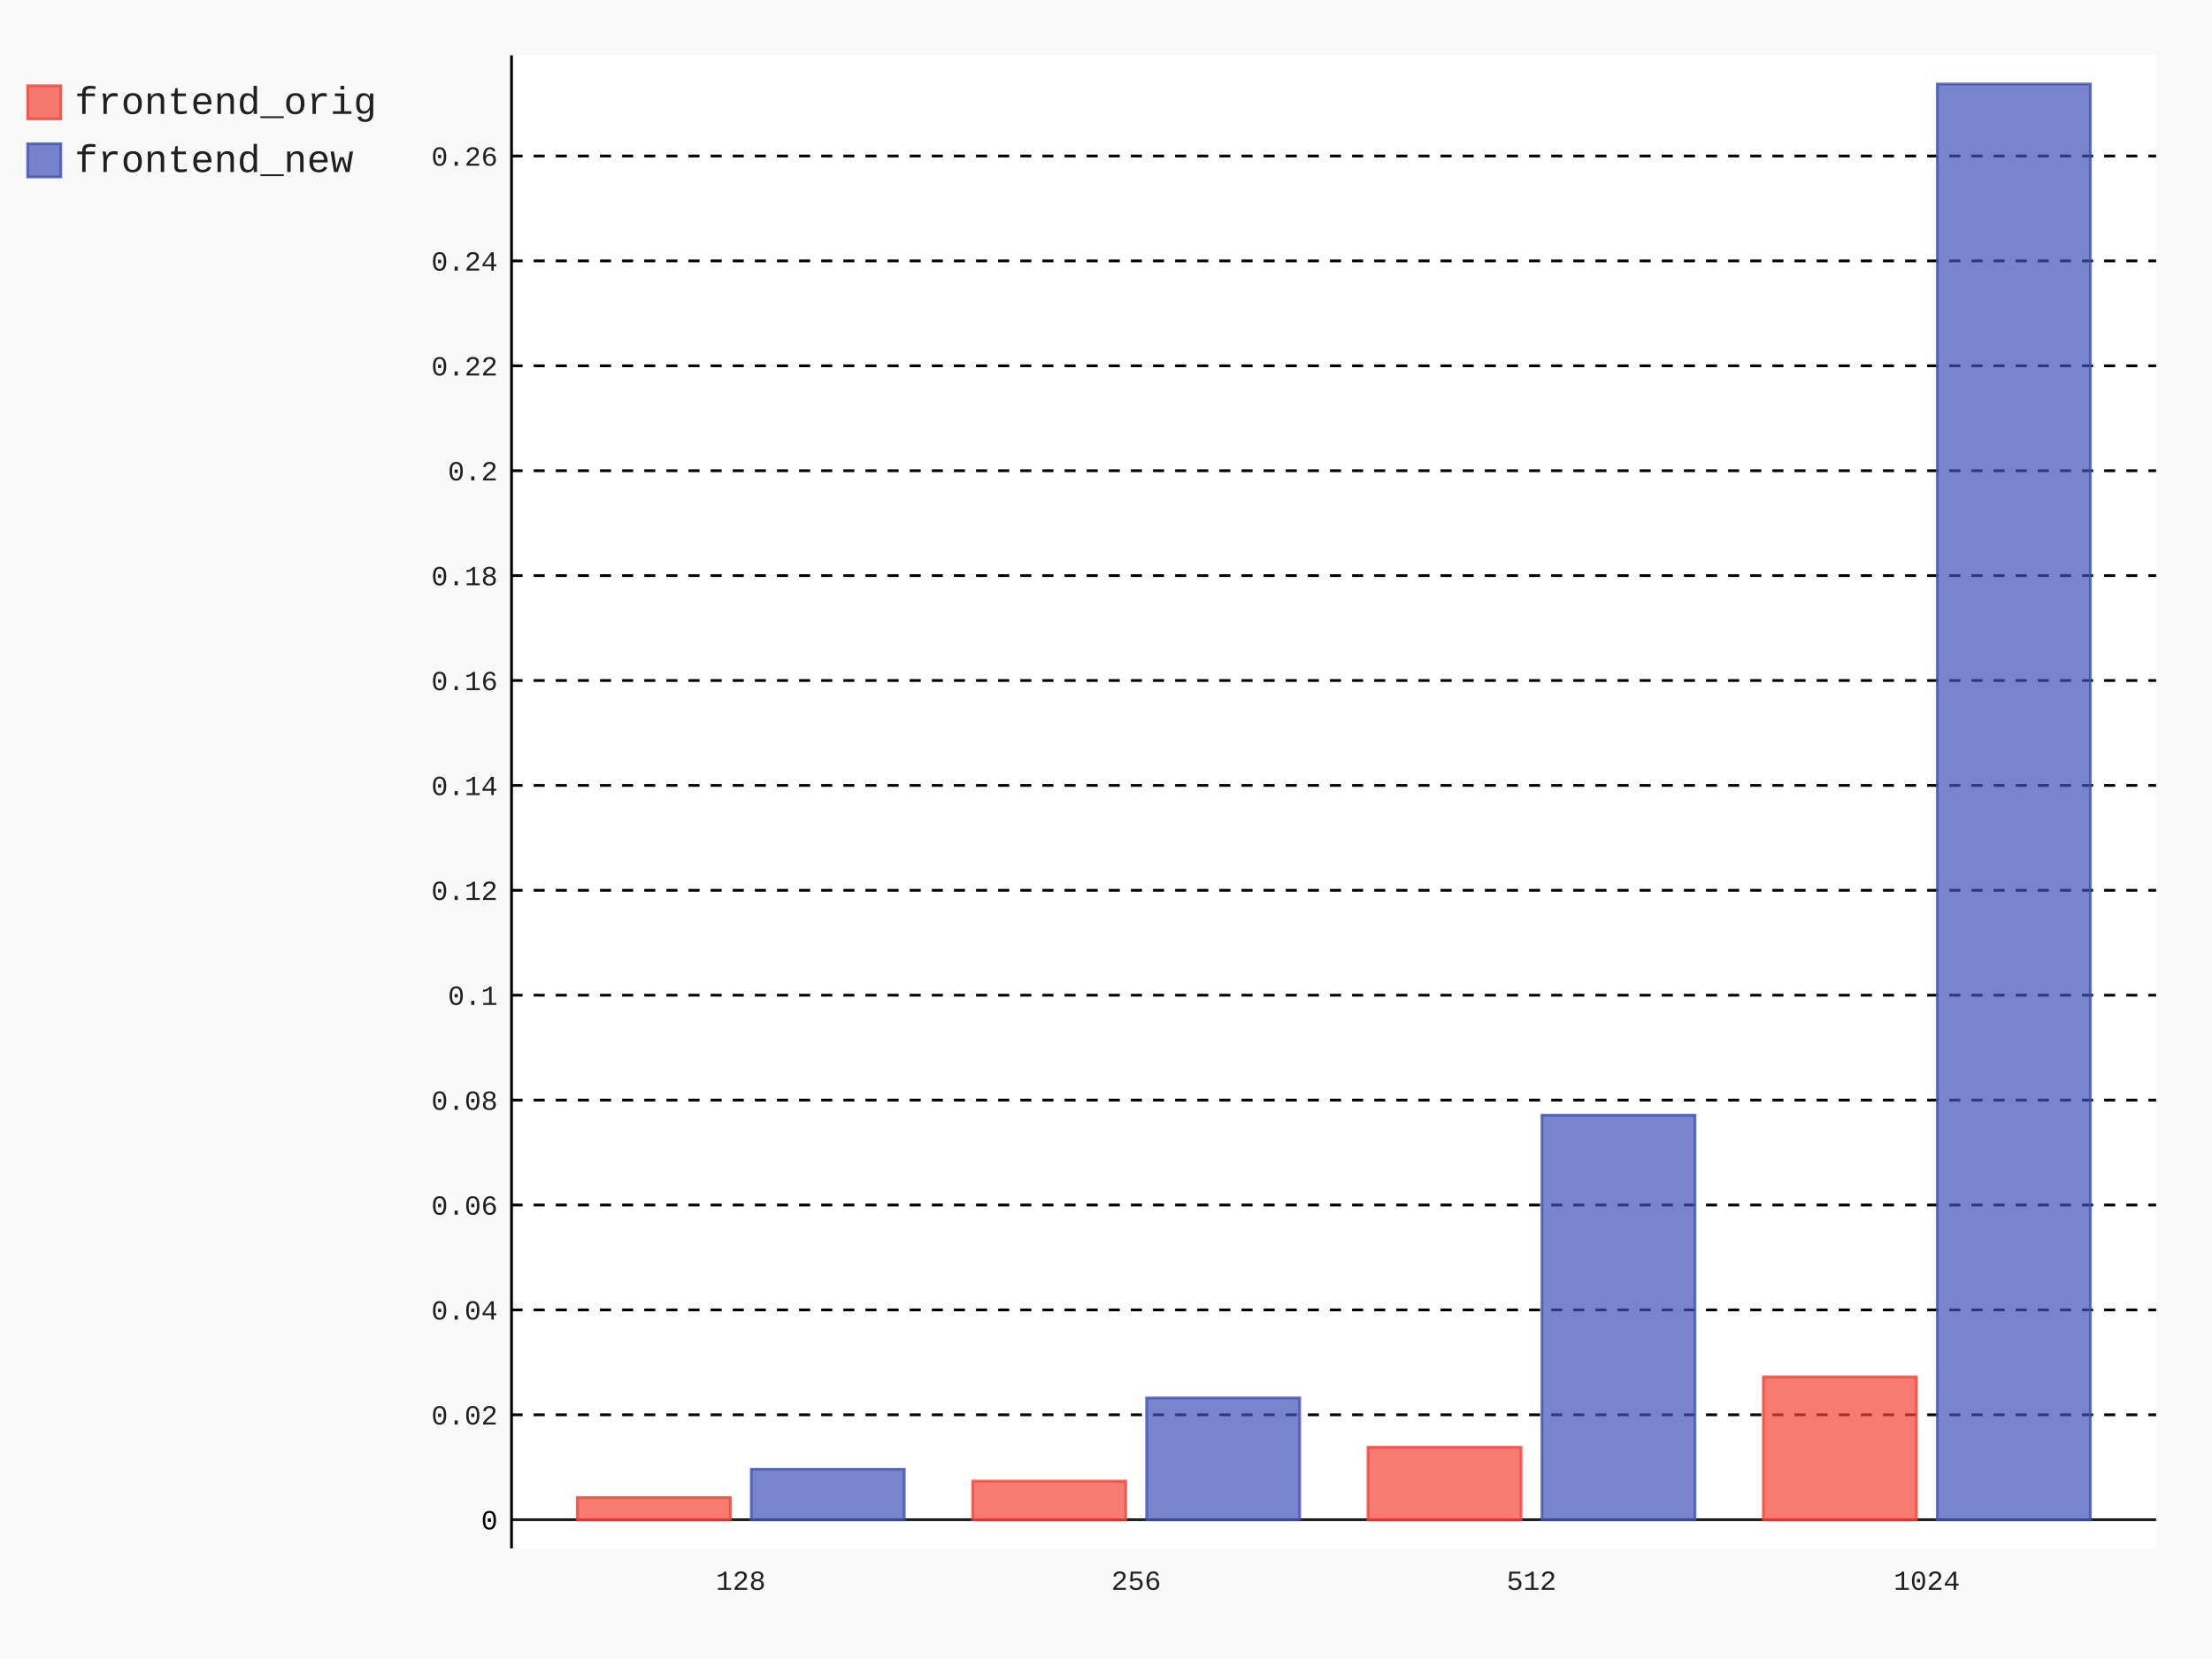
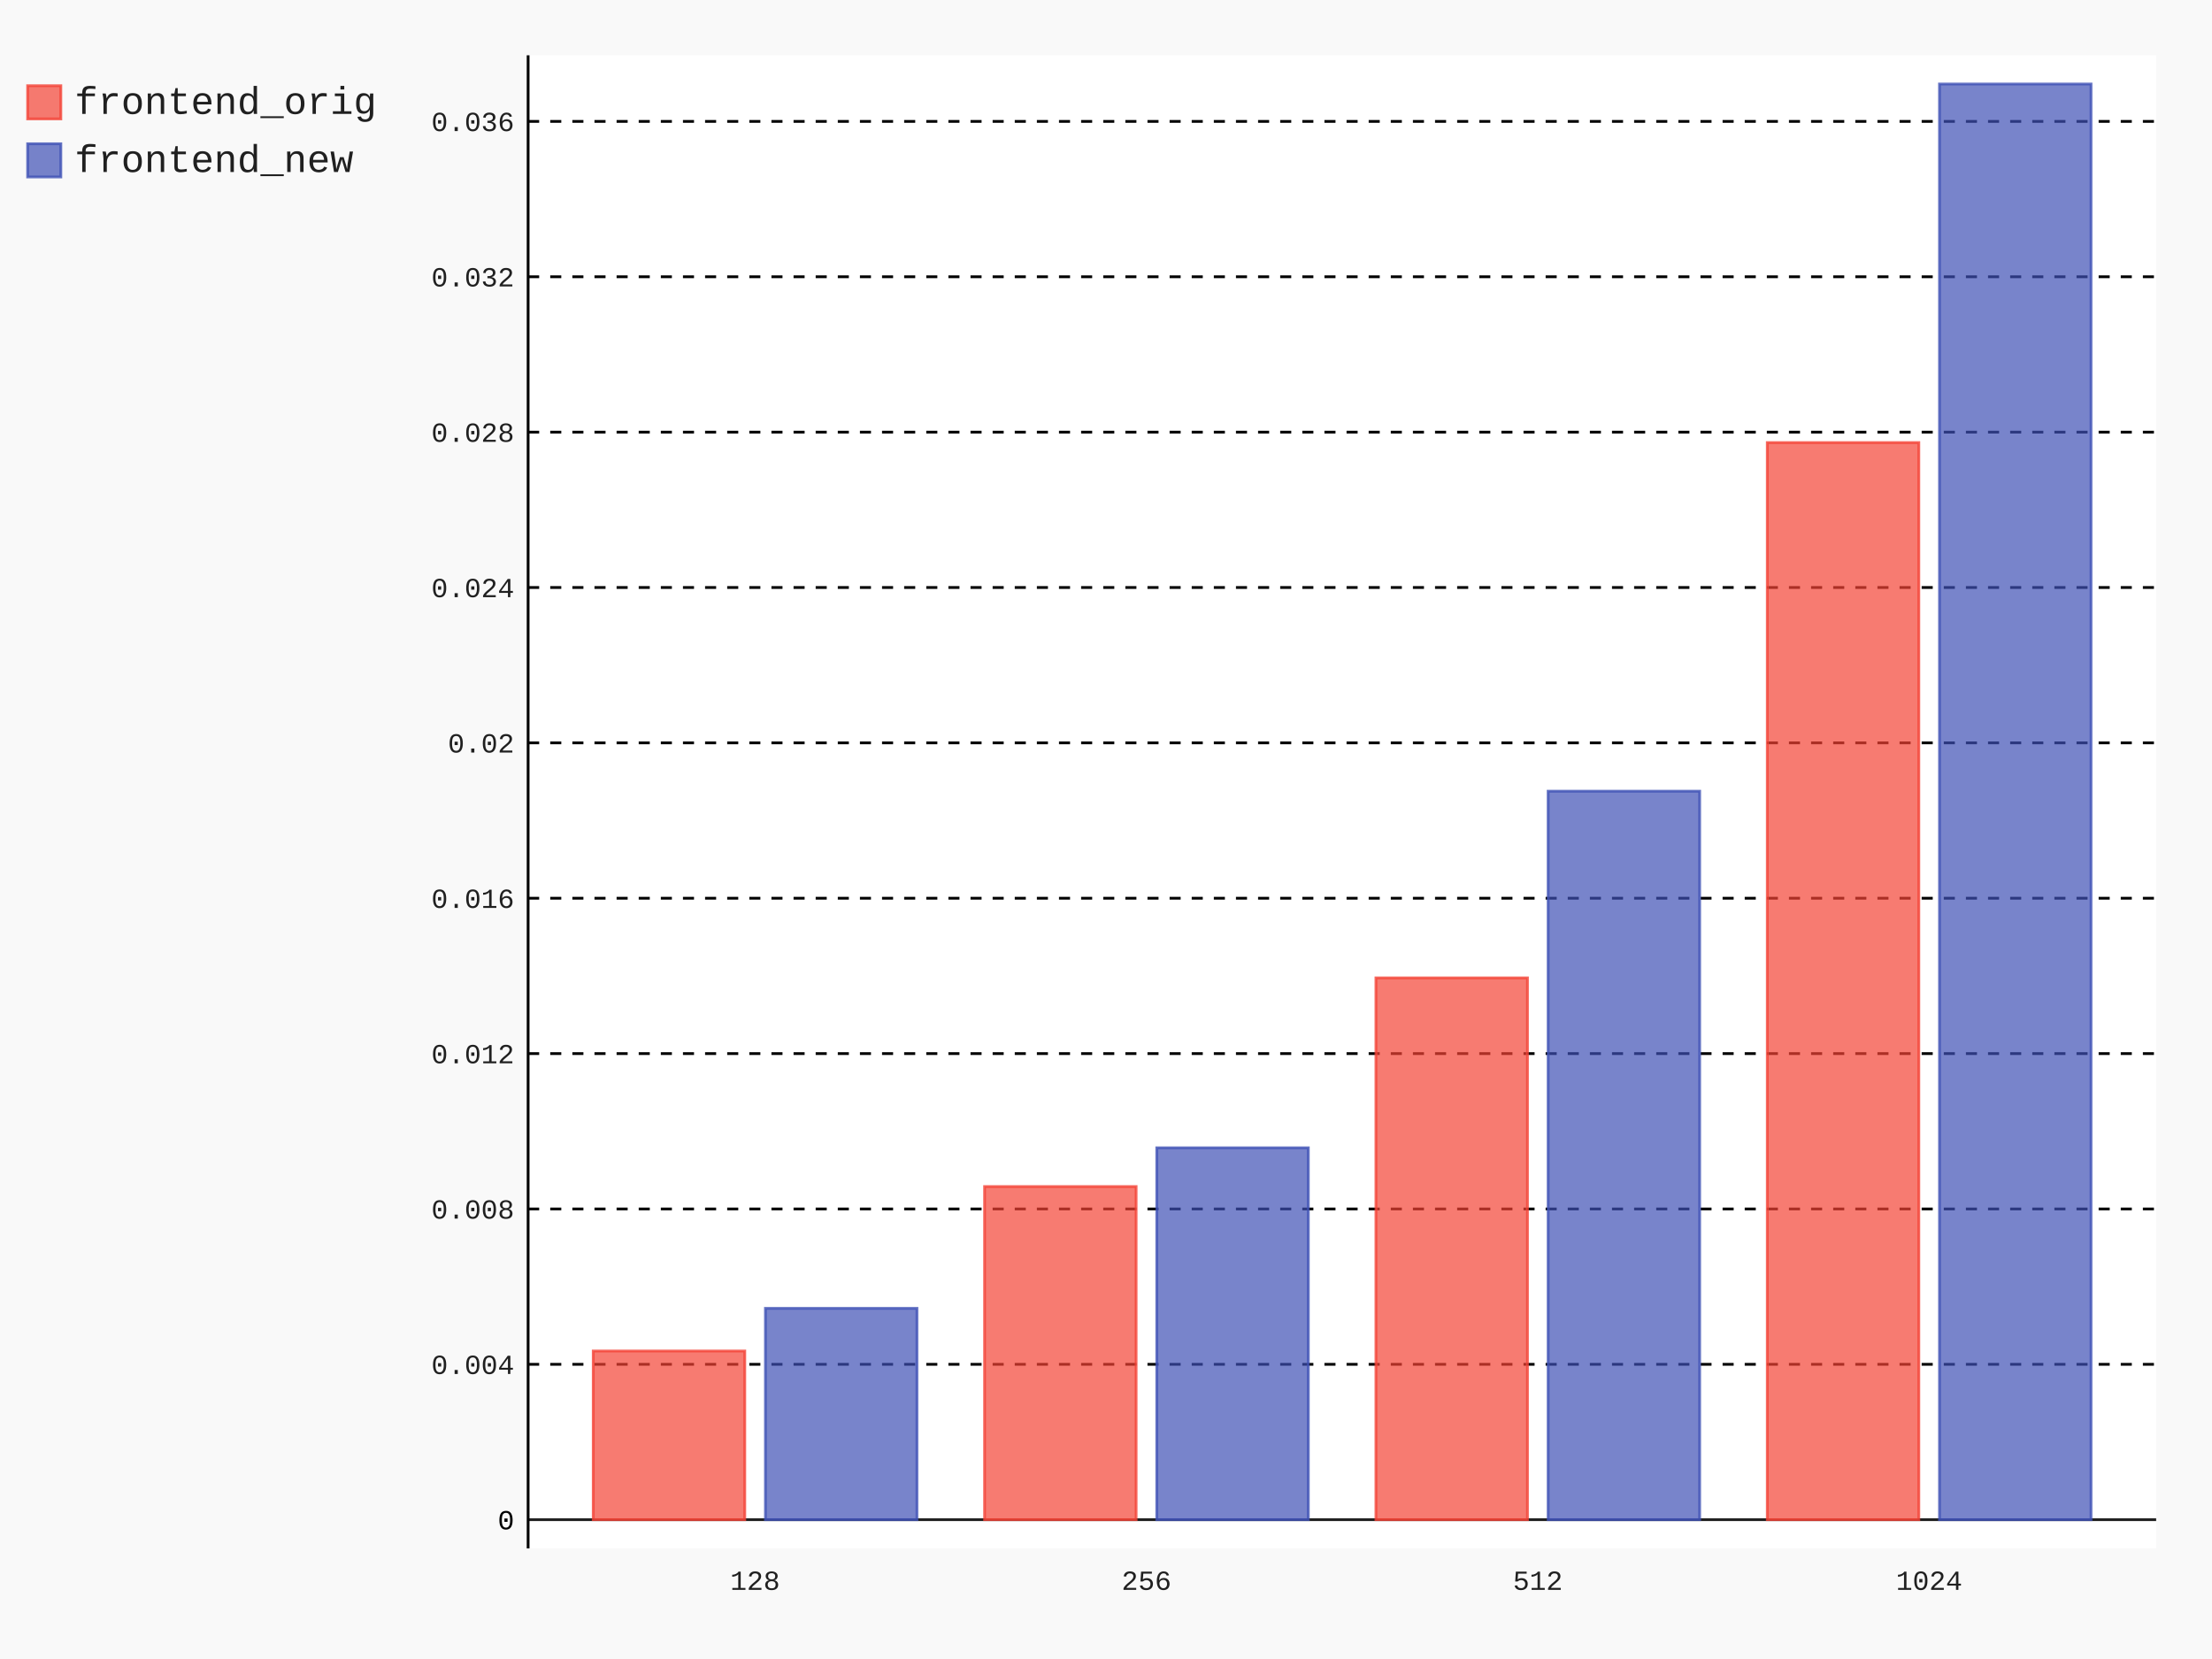
- <svg xmlns="http://www.w3.org/2000/svg" id="chart-7c69cd10-ea0c-4394-bb54-5412ad9b7059" class="pygal-chart" viewBox="0 0 800 600">
+ <svg xmlns="http://www.w3.org/2000/svg" id="chart-33162424-446b-4c44-8766-58649bce1c59" class="pygal-chart" viewBox="0 0 800 600">
  <defs>
-     <style type="text/css">#chart-7c69cd10-ea0c-4394-bb54-5412ad9b7059{-webkit-user-select:none;-webkit-font-smoothing:antialiased;font-family:Consolas,"Liberation Mono",Menlo,Courier,monospace}#chart-7c69cd10-ea0c-4394-bb54-5412ad9b7059 .title{font-family:Consolas,"Liberation Mono",Menlo,Courier,monospace;font-size:16px}#chart-7c69cd10-ea0c-4394-bb54-5412ad9b7059 .legends .legend text{font-family:Consolas,"Liberation Mono",Menlo,Courier,monospace;font-size:14px}#chart-7c69cd10-ea0c-4394-bb54-5412ad9b7059 .axis text{font-family:Consolas,"Liberation Mono",Menlo,Courier,monospace;font-size:10px}#chart-7c69cd10-ea0c-4394-bb54-5412ad9b7059 .axis text.major{font-family:Consolas,"Liberation Mono",Menlo,Courier,monospace;font-size:10px}#chart-7c69cd10-ea0c-4394-bb54-5412ad9b7059 .text-overlay text.value{font-family:Consolas,"Liberation Mono",Menlo,Courier,monospace;font-size:16px}#chart-7c69cd10-ea0c-4394-bb54-5412ad9b7059 .text-overlay text.label{font-family:Consolas,"Liberation Mono",Menlo,Courier,monospace;font-size:10px}#chart-7c69cd10-ea0c-4394-bb54-5412ad9b7059 .tooltip{font-family:Consolas,"Liberation Mono",Menlo,Courier,monospace;font-size:14px}#chart-7c69cd10-ea0c-4394-bb54-5412ad9b7059 text.no_data{font-family:Consolas,"Liberation Mono",Menlo,Courier,monospace;font-size:64px}
- #chart-7c69cd10-ea0c-4394-bb54-5412ad9b7059{background-color:rgba(249,249,249,1)}#chart-7c69cd10-ea0c-4394-bb54-5412ad9b7059 path,#chart-7c69cd10-ea0c-4394-bb54-5412ad9b7059 line,#chart-7c69cd10-ea0c-4394-bb54-5412ad9b7059 rect,#chart-7c69cd10-ea0c-4394-bb54-5412ad9b7059 circle{-webkit-transition:150ms;-moz-transition:150ms;transition:150ms}#chart-7c69cd10-ea0c-4394-bb54-5412ad9b7059 .graph &gt; .background{fill:rgba(249,249,249,1)}#chart-7c69cd10-ea0c-4394-bb54-5412ad9b7059 .plot &gt; .background{fill:rgba(255,255,255,1)}#chart-7c69cd10-ea0c-4394-bb54-5412ad9b7059 .graph{fill:rgba(0,0,0,.87)}#chart-7c69cd10-ea0c-4394-bb54-5412ad9b7059 text.no_data{fill:rgba(0,0,0,1)}#chart-7c69cd10-ea0c-4394-bb54-5412ad9b7059 .title{fill:rgba(0,0,0,1)}#chart-7c69cd10-ea0c-4394-bb54-5412ad9b7059 .legends .legend text{fill:rgba(0,0,0,.87)}#chart-7c69cd10-ea0c-4394-bb54-5412ad9b7059 .legends .legend:hover text{fill:rgba(0,0,0,1)}#chart-7c69cd10-ea0c-4394-bb54-5412ad9b7059 .axis .line{stroke:rgba(0,0,0,1)}#chart-7c69cd10-ea0c-4394-bb54-5412ad9b7059 .axis .guide.line{stroke:rgba(0,0,0,.54)}#chart-7c69cd10-ea0c-4394-bb54-5412ad9b7059 .axis .major.line{stroke:rgba(0,0,0,.87)}#chart-7c69cd10-ea0c-4394-bb54-5412ad9b7059 .axis text.major{fill:rgba(0,0,0,1)}#chart-7c69cd10-ea0c-4394-bb54-5412ad9b7059 .axis.y .guides:hover .guide.line,#chart-7c69cd10-ea0c-4394-bb54-5412ad9b7059 .line-graph .axis.x .guides:hover .guide.line,#chart-7c69cd10-ea0c-4394-bb54-5412ad9b7059 .stackedline-graph .axis.x .guides:hover .guide.line,#chart-7c69cd10-ea0c-4394-bb54-5412ad9b7059 .xy-graph .axis.x .guides:hover .guide.line{stroke:rgba(0,0,0,1)}#chart-7c69cd10-ea0c-4394-bb54-5412ad9b7059 .axis .guides:hover text{fill:rgba(0,0,0,1)}#chart-7c69cd10-ea0c-4394-bb54-5412ad9b7059 .reactive{fill-opacity:.7;stroke-opacity:.8;stroke-width:1}#chart-7c69cd10-ea0c-4394-bb54-5412ad9b7059 .ci{stroke:rgba(0,0,0,.87)}#chart-7c69cd10-ea0c-4394-bb54-5412ad9b7059 .reactive.active,#chart-7c69cd10-ea0c-4394-bb54-5412ad9b7059 .active .reactive{fill-opacity:.8;stroke-opacity:.9;stroke-width:4}#chart-7c69cd10-ea0c-4394-bb54-5412ad9b7059 .ci .reactive.active{stroke-width:1.5}#chart-7c69cd10-ea0c-4394-bb54-5412ad9b7059 .series text{fill:rgba(0,0,0,1)}#chart-7c69cd10-ea0c-4394-bb54-5412ad9b7059 .tooltip rect{fill:rgba(255,255,255,1);stroke:rgba(0,0,0,1);-webkit-transition:opacity 150ms;-moz-transition:opacity 150ms;transition:opacity 150ms}#chart-7c69cd10-ea0c-4394-bb54-5412ad9b7059 .tooltip .label{fill:rgba(0,0,0,.87)}#chart-7c69cd10-ea0c-4394-bb54-5412ad9b7059 .tooltip .label{fill:rgba(0,0,0,.87)}#chart-7c69cd10-ea0c-4394-bb54-5412ad9b7059 .tooltip .legend{font-size:.8em;fill:rgba(0,0,0,.54)}#chart-7c69cd10-ea0c-4394-bb54-5412ad9b7059 .tooltip .x_label{font-size:.6em;fill:rgba(0,0,0,1)}#chart-7c69cd10-ea0c-4394-bb54-5412ad9b7059 .tooltip .xlink{font-size:.5em;text-decoration:underline}#chart-7c69cd10-ea0c-4394-bb54-5412ad9b7059 .tooltip .value{font-size:1.5em}#chart-7c69cd10-ea0c-4394-bb54-5412ad9b7059 .bound{font-size:.5em}#chart-7c69cd10-ea0c-4394-bb54-5412ad9b7059 .max-value{font-size:.75em;fill:rgba(0,0,0,.54)}#chart-7c69cd10-ea0c-4394-bb54-5412ad9b7059 .map-element{fill:rgba(255,255,255,1);stroke:rgba(0,0,0,.54) !important}#chart-7c69cd10-ea0c-4394-bb54-5412ad9b7059 .map-element .reactive{fill-opacity:inherit;stroke-opacity:inherit}#chart-7c69cd10-ea0c-4394-bb54-5412ad9b7059 .color-0,#chart-7c69cd10-ea0c-4394-bb54-5412ad9b7059 .color-0 a:visited{stroke:#F44336;fill:#F44336}#chart-7c69cd10-ea0c-4394-bb54-5412ad9b7059 .color-1,#chart-7c69cd10-ea0c-4394-bb54-5412ad9b7059 .color-1 a:visited{stroke:#3F51B5;fill:#3F51B5}#chart-7c69cd10-ea0c-4394-bb54-5412ad9b7059 .text-overlay .color-0 text{fill:black}#chart-7c69cd10-ea0c-4394-bb54-5412ad9b7059 .text-overlay .color-1 text{fill:black}
- #chart-7c69cd10-ea0c-4394-bb54-5412ad9b7059 text.no_data{text-anchor:middle}#chart-7c69cd10-ea0c-4394-bb54-5412ad9b7059 .guide.line{fill:none}#chart-7c69cd10-ea0c-4394-bb54-5412ad9b7059 .centered{text-anchor:middle}#chart-7c69cd10-ea0c-4394-bb54-5412ad9b7059 .title{text-anchor:middle}#chart-7c69cd10-ea0c-4394-bb54-5412ad9b7059 .legends .legend text{fill-opacity:1}#chart-7c69cd10-ea0c-4394-bb54-5412ad9b7059 .axis.x text{text-anchor:middle}#chart-7c69cd10-ea0c-4394-bb54-5412ad9b7059 .axis.x:not(.web) text[transform]{text-anchor:start}#chart-7c69cd10-ea0c-4394-bb54-5412ad9b7059 .axis.x:not(.web) text[transform].backwards{text-anchor:end}#chart-7c69cd10-ea0c-4394-bb54-5412ad9b7059 .axis.y text{text-anchor:end}#chart-7c69cd10-ea0c-4394-bb54-5412ad9b7059 .axis.y text[transform].backwards{text-anchor:start}#chart-7c69cd10-ea0c-4394-bb54-5412ad9b7059 .axis.y2 text{text-anchor:start}#chart-7c69cd10-ea0c-4394-bb54-5412ad9b7059 .axis.y2 text[transform].backwards{text-anchor:end}#chart-7c69cd10-ea0c-4394-bb54-5412ad9b7059 .axis .guide.line{stroke-dasharray:4,4;stroke:black}#chart-7c69cd10-ea0c-4394-bb54-5412ad9b7059 .axis .major.guide.line{stroke-dasharray:6,6;stroke:black}#chart-7c69cd10-ea0c-4394-bb54-5412ad9b7059 .horizontal .axis.y .guide.line,#chart-7c69cd10-ea0c-4394-bb54-5412ad9b7059 .horizontal .axis.y2 .guide.line,#chart-7c69cd10-ea0c-4394-bb54-5412ad9b7059 .vertical .axis.x .guide.line{opacity:0}#chart-7c69cd10-ea0c-4394-bb54-5412ad9b7059 .horizontal .axis.always_show .guide.line,#chart-7c69cd10-ea0c-4394-bb54-5412ad9b7059 .vertical .axis.always_show .guide.line{opacity:1 !important}#chart-7c69cd10-ea0c-4394-bb54-5412ad9b7059 .axis.y .guides:hover .guide.line,#chart-7c69cd10-ea0c-4394-bb54-5412ad9b7059 .axis.y2 .guides:hover .guide.line,#chart-7c69cd10-ea0c-4394-bb54-5412ad9b7059 .axis.x .guides:hover .guide.line{opacity:1}#chart-7c69cd10-ea0c-4394-bb54-5412ad9b7059 .axis .guides:hover text{opacity:1}#chart-7c69cd10-ea0c-4394-bb54-5412ad9b7059 .nofill{fill:none}#chart-7c69cd10-ea0c-4394-bb54-5412ad9b7059 .subtle-fill{fill-opacity:.2}#chart-7c69cd10-ea0c-4394-bb54-5412ad9b7059 .dot{stroke-width:1px;fill-opacity:1;stroke-opacity:1}#chart-7c69cd10-ea0c-4394-bb54-5412ad9b7059 .dot.active{stroke-width:5px}#chart-7c69cd10-ea0c-4394-bb54-5412ad9b7059 .dot.negative{fill:transparent}#chart-7c69cd10-ea0c-4394-bb54-5412ad9b7059 text,#chart-7c69cd10-ea0c-4394-bb54-5412ad9b7059 tspan{stroke:none !important}#chart-7c69cd10-ea0c-4394-bb54-5412ad9b7059 .series text.active{opacity:1}#chart-7c69cd10-ea0c-4394-bb54-5412ad9b7059 .tooltip rect{fill-opacity:.95;stroke-width:.5}#chart-7c69cd10-ea0c-4394-bb54-5412ad9b7059 .tooltip text{fill-opacity:1}#chart-7c69cd10-ea0c-4394-bb54-5412ad9b7059 .showable{visibility:hidden}#chart-7c69cd10-ea0c-4394-bb54-5412ad9b7059 .showable.shown{visibility:visible}#chart-7c69cd10-ea0c-4394-bb54-5412ad9b7059 .gauge-background{fill:rgba(229,229,229,1);stroke:none}#chart-7c69cd10-ea0c-4394-bb54-5412ad9b7059 .bg-lines{stroke:rgba(249,249,249,1);stroke-width:2px}</style>
+     <style type="text/css">#chart-33162424-446b-4c44-8766-58649bce1c59{-webkit-user-select:none;-webkit-font-smoothing:antialiased;font-family:Consolas,"Liberation Mono",Menlo,Courier,monospace}#chart-33162424-446b-4c44-8766-58649bce1c59 .title{font-family:Consolas,"Liberation Mono",Menlo,Courier,monospace;font-size:16px}#chart-33162424-446b-4c44-8766-58649bce1c59 .legends .legend text{font-family:Consolas,"Liberation Mono",Menlo,Courier,monospace;font-size:14px}#chart-33162424-446b-4c44-8766-58649bce1c59 .axis text{font-family:Consolas,"Liberation Mono",Menlo,Courier,monospace;font-size:10px}#chart-33162424-446b-4c44-8766-58649bce1c59 .axis text.major{font-family:Consolas,"Liberation Mono",Menlo,Courier,monospace;font-size:10px}#chart-33162424-446b-4c44-8766-58649bce1c59 .text-overlay text.value{font-family:Consolas,"Liberation Mono",Menlo,Courier,monospace;font-size:16px}#chart-33162424-446b-4c44-8766-58649bce1c59 .text-overlay text.label{font-family:Consolas,"Liberation Mono",Menlo,Courier,monospace;font-size:10px}#chart-33162424-446b-4c44-8766-58649bce1c59 .tooltip{font-family:Consolas,"Liberation Mono",Menlo,Courier,monospace;font-size:14px}#chart-33162424-446b-4c44-8766-58649bce1c59 text.no_data{font-family:Consolas,"Liberation Mono",Menlo,Courier,monospace;font-size:64px}
+ #chart-33162424-446b-4c44-8766-58649bce1c59{background-color:rgba(249,249,249,1)}#chart-33162424-446b-4c44-8766-58649bce1c59 path,#chart-33162424-446b-4c44-8766-58649bce1c59 line,#chart-33162424-446b-4c44-8766-58649bce1c59 rect,#chart-33162424-446b-4c44-8766-58649bce1c59 circle{-webkit-transition:150ms;-moz-transition:150ms;transition:150ms}#chart-33162424-446b-4c44-8766-58649bce1c59 .graph &gt; .background{fill:rgba(249,249,249,1)}#chart-33162424-446b-4c44-8766-58649bce1c59 .plot &gt; .background{fill:rgba(255,255,255,1)}#chart-33162424-446b-4c44-8766-58649bce1c59 .graph{fill:rgba(0,0,0,.87)}#chart-33162424-446b-4c44-8766-58649bce1c59 text.no_data{fill:rgba(0,0,0,1)}#chart-33162424-446b-4c44-8766-58649bce1c59 .title{fill:rgba(0,0,0,1)}#chart-33162424-446b-4c44-8766-58649bce1c59 .legends .legend text{fill:rgba(0,0,0,.87)}#chart-33162424-446b-4c44-8766-58649bce1c59 .legends .legend:hover text{fill:rgba(0,0,0,1)}#chart-33162424-446b-4c44-8766-58649bce1c59 .axis .line{stroke:rgba(0,0,0,1)}#chart-33162424-446b-4c44-8766-58649bce1c59 .axis .guide.line{stroke:rgba(0,0,0,.54)}#chart-33162424-446b-4c44-8766-58649bce1c59 .axis .major.line{stroke:rgba(0,0,0,.87)}#chart-33162424-446b-4c44-8766-58649bce1c59 .axis text.major{fill:rgba(0,0,0,1)}#chart-33162424-446b-4c44-8766-58649bce1c59 .axis.y .guides:hover .guide.line,#chart-33162424-446b-4c44-8766-58649bce1c59 .line-graph .axis.x .guides:hover .guide.line,#chart-33162424-446b-4c44-8766-58649bce1c59 .stackedline-graph .axis.x .guides:hover .guide.line,#chart-33162424-446b-4c44-8766-58649bce1c59 .xy-graph .axis.x .guides:hover .guide.line{stroke:rgba(0,0,0,1)}#chart-33162424-446b-4c44-8766-58649bce1c59 .axis .guides:hover text{fill:rgba(0,0,0,1)}#chart-33162424-446b-4c44-8766-58649bce1c59 .reactive{fill-opacity:.7;stroke-opacity:.8;stroke-width:1}#chart-33162424-446b-4c44-8766-58649bce1c59 .ci{stroke:rgba(0,0,0,.87)}#chart-33162424-446b-4c44-8766-58649bce1c59 .reactive.active,#chart-33162424-446b-4c44-8766-58649bce1c59 .active .reactive{fill-opacity:.8;stroke-opacity:.9;stroke-width:4}#chart-33162424-446b-4c44-8766-58649bce1c59 .ci .reactive.active{stroke-width:1.5}#chart-33162424-446b-4c44-8766-58649bce1c59 .series text{fill:rgba(0,0,0,1)}#chart-33162424-446b-4c44-8766-58649bce1c59 .tooltip rect{fill:rgba(255,255,255,1);stroke:rgba(0,0,0,1);-webkit-transition:opacity 150ms;-moz-transition:opacity 150ms;transition:opacity 150ms}#chart-33162424-446b-4c44-8766-58649bce1c59 .tooltip .label{fill:rgba(0,0,0,.87)}#chart-33162424-446b-4c44-8766-58649bce1c59 .tooltip .label{fill:rgba(0,0,0,.87)}#chart-33162424-446b-4c44-8766-58649bce1c59 .tooltip .legend{font-size:.8em;fill:rgba(0,0,0,.54)}#chart-33162424-446b-4c44-8766-58649bce1c59 .tooltip .x_label{font-size:.6em;fill:rgba(0,0,0,1)}#chart-33162424-446b-4c44-8766-58649bce1c59 .tooltip .xlink{font-size:.5em;text-decoration:underline}#chart-33162424-446b-4c44-8766-58649bce1c59 .tooltip .value{font-size:1.5em}#chart-33162424-446b-4c44-8766-58649bce1c59 .bound{font-size:.5em}#chart-33162424-446b-4c44-8766-58649bce1c59 .max-value{font-size:.75em;fill:rgba(0,0,0,.54)}#chart-33162424-446b-4c44-8766-58649bce1c59 .map-element{fill:rgba(255,255,255,1);stroke:rgba(0,0,0,.54) !important}#chart-33162424-446b-4c44-8766-58649bce1c59 .map-element .reactive{fill-opacity:inherit;stroke-opacity:inherit}#chart-33162424-446b-4c44-8766-58649bce1c59 .color-0,#chart-33162424-446b-4c44-8766-58649bce1c59 .color-0 a:visited{stroke:#F44336;fill:#F44336}#chart-33162424-446b-4c44-8766-58649bce1c59 .color-1,#chart-33162424-446b-4c44-8766-58649bce1c59 .color-1 a:visited{stroke:#3F51B5;fill:#3F51B5}#chart-33162424-446b-4c44-8766-58649bce1c59 .text-overlay .color-0 text{fill:black}#chart-33162424-446b-4c44-8766-58649bce1c59 .text-overlay .color-1 text{fill:black}
+ #chart-33162424-446b-4c44-8766-58649bce1c59 text.no_data{text-anchor:middle}#chart-33162424-446b-4c44-8766-58649bce1c59 .guide.line{fill:none}#chart-33162424-446b-4c44-8766-58649bce1c59 .centered{text-anchor:middle}#chart-33162424-446b-4c44-8766-58649bce1c59 .title{text-anchor:middle}#chart-33162424-446b-4c44-8766-58649bce1c59 .legends .legend text{fill-opacity:1}#chart-33162424-446b-4c44-8766-58649bce1c59 .axis.x text{text-anchor:middle}#chart-33162424-446b-4c44-8766-58649bce1c59 .axis.x:not(.web) text[transform]{text-anchor:start}#chart-33162424-446b-4c44-8766-58649bce1c59 .axis.x:not(.web) text[transform].backwards{text-anchor:end}#chart-33162424-446b-4c44-8766-58649bce1c59 .axis.y text{text-anchor:end}#chart-33162424-446b-4c44-8766-58649bce1c59 .axis.y text[transform].backwards{text-anchor:start}#chart-33162424-446b-4c44-8766-58649bce1c59 .axis.y2 text{text-anchor:start}#chart-33162424-446b-4c44-8766-58649bce1c59 .axis.y2 text[transform].backwards{text-anchor:end}#chart-33162424-446b-4c44-8766-58649bce1c59 .axis .guide.line{stroke-dasharray:4,4;stroke:black}#chart-33162424-446b-4c44-8766-58649bce1c59 .axis .major.guide.line{stroke-dasharray:6,6;stroke:black}#chart-33162424-446b-4c44-8766-58649bce1c59 .horizontal .axis.y .guide.line,#chart-33162424-446b-4c44-8766-58649bce1c59 .horizontal .axis.y2 .guide.line,#chart-33162424-446b-4c44-8766-58649bce1c59 .vertical .axis.x .guide.line{opacity:0}#chart-33162424-446b-4c44-8766-58649bce1c59 .horizontal .axis.always_show .guide.line,#chart-33162424-446b-4c44-8766-58649bce1c59 .vertical .axis.always_show .guide.line{opacity:1 !important}#chart-33162424-446b-4c44-8766-58649bce1c59 .axis.y .guides:hover .guide.line,#chart-33162424-446b-4c44-8766-58649bce1c59 .axis.y2 .guides:hover .guide.line,#chart-33162424-446b-4c44-8766-58649bce1c59 .axis.x .guides:hover .guide.line{opacity:1}#chart-33162424-446b-4c44-8766-58649bce1c59 .axis .guides:hover text{opacity:1}#chart-33162424-446b-4c44-8766-58649bce1c59 .nofill{fill:none}#chart-33162424-446b-4c44-8766-58649bce1c59 .subtle-fill{fill-opacity:.2}#chart-33162424-446b-4c44-8766-58649bce1c59 .dot{stroke-width:1px;fill-opacity:1;stroke-opacity:1}#chart-33162424-446b-4c44-8766-58649bce1c59 .dot.active{stroke-width:5px}#chart-33162424-446b-4c44-8766-58649bce1c59 .dot.negative{fill:transparent}#chart-33162424-446b-4c44-8766-58649bce1c59 text,#chart-33162424-446b-4c44-8766-58649bce1c59 tspan{stroke:none !important}#chart-33162424-446b-4c44-8766-58649bce1c59 .series text.active{opacity:1}#chart-33162424-446b-4c44-8766-58649bce1c59 .tooltip rect{fill-opacity:.95;stroke-width:.5}#chart-33162424-446b-4c44-8766-58649bce1c59 .tooltip text{fill-opacity:1}#chart-33162424-446b-4c44-8766-58649bce1c59 .showable{visibility:hidden}#chart-33162424-446b-4c44-8766-58649bce1c59 .showable.shown{visibility:visible}#chart-33162424-446b-4c44-8766-58649bce1c59 .gauge-background{fill:rgba(229,229,229,1);stroke:none}#chart-33162424-446b-4c44-8766-58649bce1c59 .bg-lines{stroke:rgba(249,249,249,1);stroke-width:2px}</style>
  </defs>
  <g class="graph bar-graph vertical">
    <rect x="0" y="0" width="800" height="600" class="background" />
-     <g transform="translate(185, 20)" class="plot">
-       <rect x="0" y="0" width="594.8" height="540" class="background" />
+     <g transform="translate(191, 20)" class="plot">
+       <rect x="0" y="0" width="588.8" height="540" class="background" />
      <g class="axis y always_show">
        <g class="guides">
-           <path d="M0 529.615 h594.8" class="axis major line" />
+           <path d="M0 529.615 h588.8" class="axis major line" />
          <text x="-5" y="533.115" class="major">0</text>
        </g>
        <g class="guides">
-           <path d="M0 491.677 h594.8" class="guide line" />
-           <text x="-5" y="495.177" class="">0.02</text>
+           <path d="M0 473.425 h588.8" class="guide line" />
+           <text x="-5" y="476.925" class="">0.004</text>
        </g>
        <g class="guides">
-           <path d="M0 453.739 h594.8" class="guide line" />
-           <text x="-5" y="457.239" class="">0.04</text>
+           <path d="M0 417.236 h588.8" class="guide line" />
+           <text x="-5" y="420.736" class="">0.008</text>
        </g>
        <g class="guides">
-           <path d="M0 415.801 h594.8" class="guide line" />
-           <text x="-5" y="419.301" class="">0.06</text>
+           <path d="M0 361.046 h588.8" class="guide line" />
+           <text x="-5" y="364.546" class="">0.012</text>
        </g>
        <g class="guides">
-           <path d="M0 377.863 h594.8" class="guide line" />
-           <text x="-5" y="381.363" class="">0.08</text>
+           <path d="M0 304.856 h588.8" class="guide line" />
+           <text x="-5" y="308.356" class="">0.016</text>
        </g>
        <g class="guides">
-           <path d="M0 339.925 h594.8" class="guide line" />
-           <text x="-5" y="343.425" class="">0.1</text>
+           <path d="M0 248.666 h588.8" class="guide line" />
+           <text x="-5" y="252.166" class="">0.02</text>
        </g>
        <g class="guides">
-           <path d="M0 301.987 h594.8" class="guide line" />
-           <text x="-5" y="305.487" class="">0.12</text>
+           <path d="M0 192.476 h588.8" class="guide line" />
+           <text x="-5" y="195.976" class="">0.024</text>
        </g>
        <g class="guides">
-           <path d="M0 264.049 h594.8" class="guide line" />
-           <text x="-5" y="267.549" class="">0.14</text>
+           <path d="M0 136.286 h588.8" class="guide line" />
+           <text x="-5" y="139.786" class="">0.028</text>
        </g>
        <g class="guides">
-           <path d="M0 226.111 h594.8" class="guide line" />
-           <text x="-5" y="229.611" class="">0.16</text>
+           <path d="M0 80.096 h588.8" class="guide line" />
+           <text x="-5" y="83.596" class="">0.032</text>
        </g>
        <g class="guides">
-           <path d="M0 188.173 h594.8" class="guide line" />
-           <text x="-5" y="191.673" class="">0.18</text>
-         </g>
-         <g class="guides">
-           <path d="M0 150.235 h594.8" class="guide line" />
-           <text x="-5" y="153.735" class="">0.2</text>
-         </g>
-         <g class="guides">
-           <path d="M0 112.297 h594.8" class="guide line" />
-           <text x="-5" y="115.797" class="">0.22</text>
-         </g>
-         <g class="guides">
-           <path d="M0 74.359 h594.8" class="guide line" />
-           <text x="-5" y="77.859" class="">0.24</text>
-         </g>
-         <g class="guides">
-           <path d="M0 36.421 h594.8" class="guide line" />
-           <text x="-5" y="39.921" class="">0.26</text>
+           <path d="M0 23.906 h588.8" class="guide line" />
+           <text x="-5" y="27.406" class="">0.036</text>
        </g>
      </g>
      <g class="axis x">
        <path d="M0 0 v540" class="line" />
        <g class="guides">
-           <path d="M82.929 0 v540" class="guide line" />
-           <text x="82.929" y="555.0" class="">128</text>
+           <path d="M82.092 0 v540" class="guide line" />
+           <text x="82.092" y="555.0" class="">128</text>
        </g>
        <g class="guides">
-           <path d="M225.91 0 v540" class="guide line" />
-           <text x="225.91" y="555.0" class="">256</text>
+           <path d="M223.631 0 v540" class="guide line" />
+           <text x="223.631" y="555.0" class="">256</text>
        </g>
        <g class="guides">
-           <path d="M368.89 0 v540" class="guide line" />
-           <text x="368.89" y="555.0" class="">512</text>
+           <path d="M365.169 0 v540" class="guide line" />
+           <text x="365.169" y="555.0" class="">512</text>
        </g>
        <g class="guides">
-           <path d="M511.871 0 v540" class="guide line" />
-           <text x="511.871" y="555.0" class="">1024</text>
+           <path d="M506.708 0 v540" class="guide line" />
+           <text x="506.708" y="555.0" class="">1024</text>
        </g>
      </g>
      <g class="series serie-0 color-0">
        <g class="bars">
          <g class="bar">
-             <rect x="23.792" y="521.593" rx="0" ry="0" width="55.362" height="8.022" class="rect reactive tooltip-trigger" />
+             <rect x="23.552" y="468.614" rx="0" ry="0" width="54.804" height="61.001" class="rect reactive tooltip-trigger" />
          </g>
          <g class="bar">
-             <rect x="166.773" y="515.65" rx="0" ry="0" width="55.362" height="13.965" class="rect reactive tooltip-trigger" />
+             <rect x="165.09" y="409.133" rx="0" ry="0" width="54.804" height="120.482" class="rect reactive tooltip-trigger" />
          </g>
          <g class="bar">
-             <rect x="309.754" y="503.413" rx="0" ry="0" width="55.362" height="26.202" class="rect reactive tooltip-trigger" />
+             <rect x="306.629" y="333.666" rx="0" ry="0" width="54.804" height="195.949" class="rect reactive tooltip-trigger" />
          </g>
          <g class="bar">
-             <rect x="452.734" y="477.948" rx="0" ry="0" width="55.362" height="51.667" class="rect reactive tooltip-trigger" />
+             <rect x="448.167" y="140.067" rx="0" ry="0" width="54.804" height="389.548" class="rect reactive tooltip-trigger" />
          </g>
        </g>
      </g>
      <g class="series serie-1 color-1">
        <g class="bars">
          <g class="bar">
-             <rect x="86.704" y="511.348" rx="0" ry="0" width="55.362" height="18.267" class="rect reactive tooltip-trigger" />
+             <rect x="85.829" y="453.181" rx="0" ry="0" width="54.804" height="76.434" class="rect reactive tooltip-trigger" />
          </g>
          <g class="bar">
-             <rect x="229.684" y="485.573" rx="0" ry="0" width="55.362" height="44.042" class="rect reactive tooltip-trigger" />
+             <rect x="227.367" y="395.12" rx="0" ry="0" width="54.804" height="134.495" class="rect reactive tooltip-trigger" />
          </g>
          <g class="bar">
-             <rect x="372.665" y="383.303" rx="0" ry="0" width="55.362" height="146.312" class="rect reactive tooltip-trigger" />
+             <rect x="368.906" y="266.145" rx="0" ry="0" width="54.804" height="263.47" class="rect reactive tooltip-trigger" />
          </g>
          <g class="bar">
-             <rect x="515.646" y="10.385" rx="0" ry="0" width="55.362" height="519.231" class="rect reactive tooltip-trigger" />
+             <rect x="510.444" y="10.385" rx="0" ry="0" width="54.804" height="519.231" class="rect reactive tooltip-trigger" />
          </g>
        </g>
      </g>
    </g>
    <g class="titles" />
-     <g transform="translate(185, 20)" class="plot overlay">
+     <g transform="translate(191, 20)" class="plot overlay">
      <g class="series serie-0 color-0" />
      <g class="series serie-1 color-1" />
    </g>
-     <g transform="translate(185, 20)" class="plot text-overlay">
+     <g transform="translate(191, 20)" class="plot text-overlay">
      <g class="series serie-0 color-0" />
      <g class="series serie-1 color-1" />
    </g>
-     <g transform="translate(185, 20)" class="plot tooltip-overlay">
+     <g transform="translate(191, 20)" class="plot tooltip-overlay">
      <g transform="translate(0 0)" style="opacity: 0" class="tooltip">
        <rect rx="0" ry="0" width="0" height="0" class="tooltip-box" />
        <g class="text" />
      </g>
    </g>
    <g transform="translate(10, 30)" class="legends">
      <g id="activate-serie-0" class="legend reactive activate-serie">
        <rect x="0.0" y="1.0" width="12" height="12" class="color-0 reactive" />
        <text x="17.0" y="11.2">frontend_orig</text>
      </g>
      <g id="activate-serie-1" class="legend reactive activate-serie">
        <rect x="0.0" y="22.0" width="12" height="12" class="color-1 reactive" />
        <text x="17.0" y="32.2">frontend_new</text>
      </g>
    </g>
    <g transform="translate(790, 30)" class="legends" />
  </g>
</svg>
